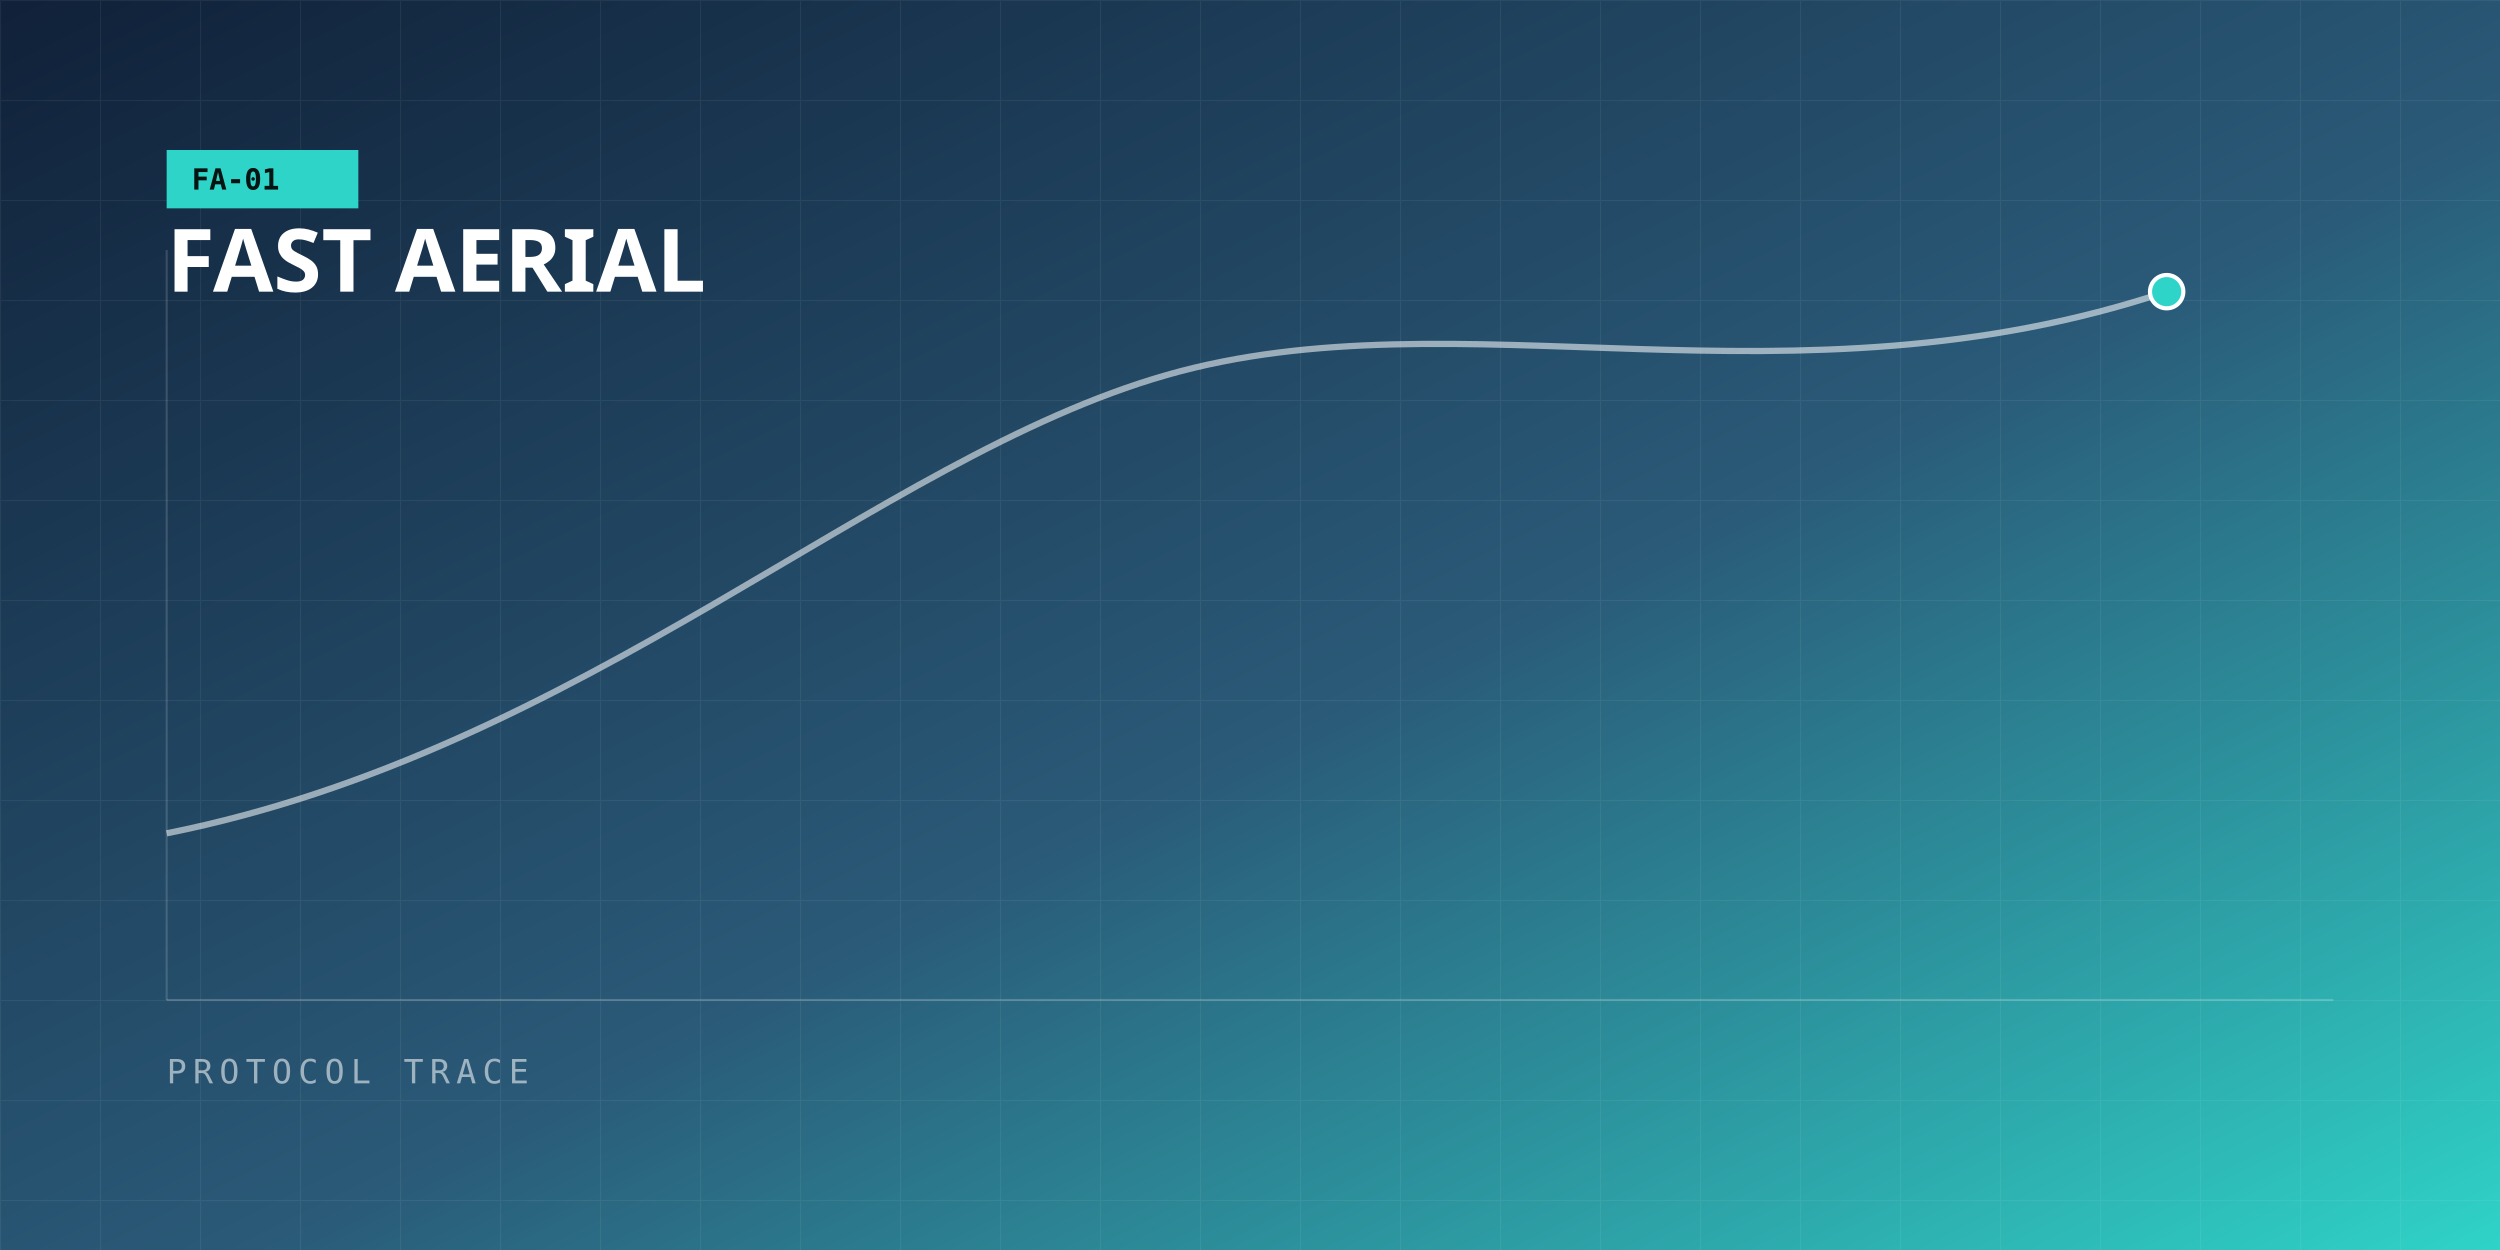
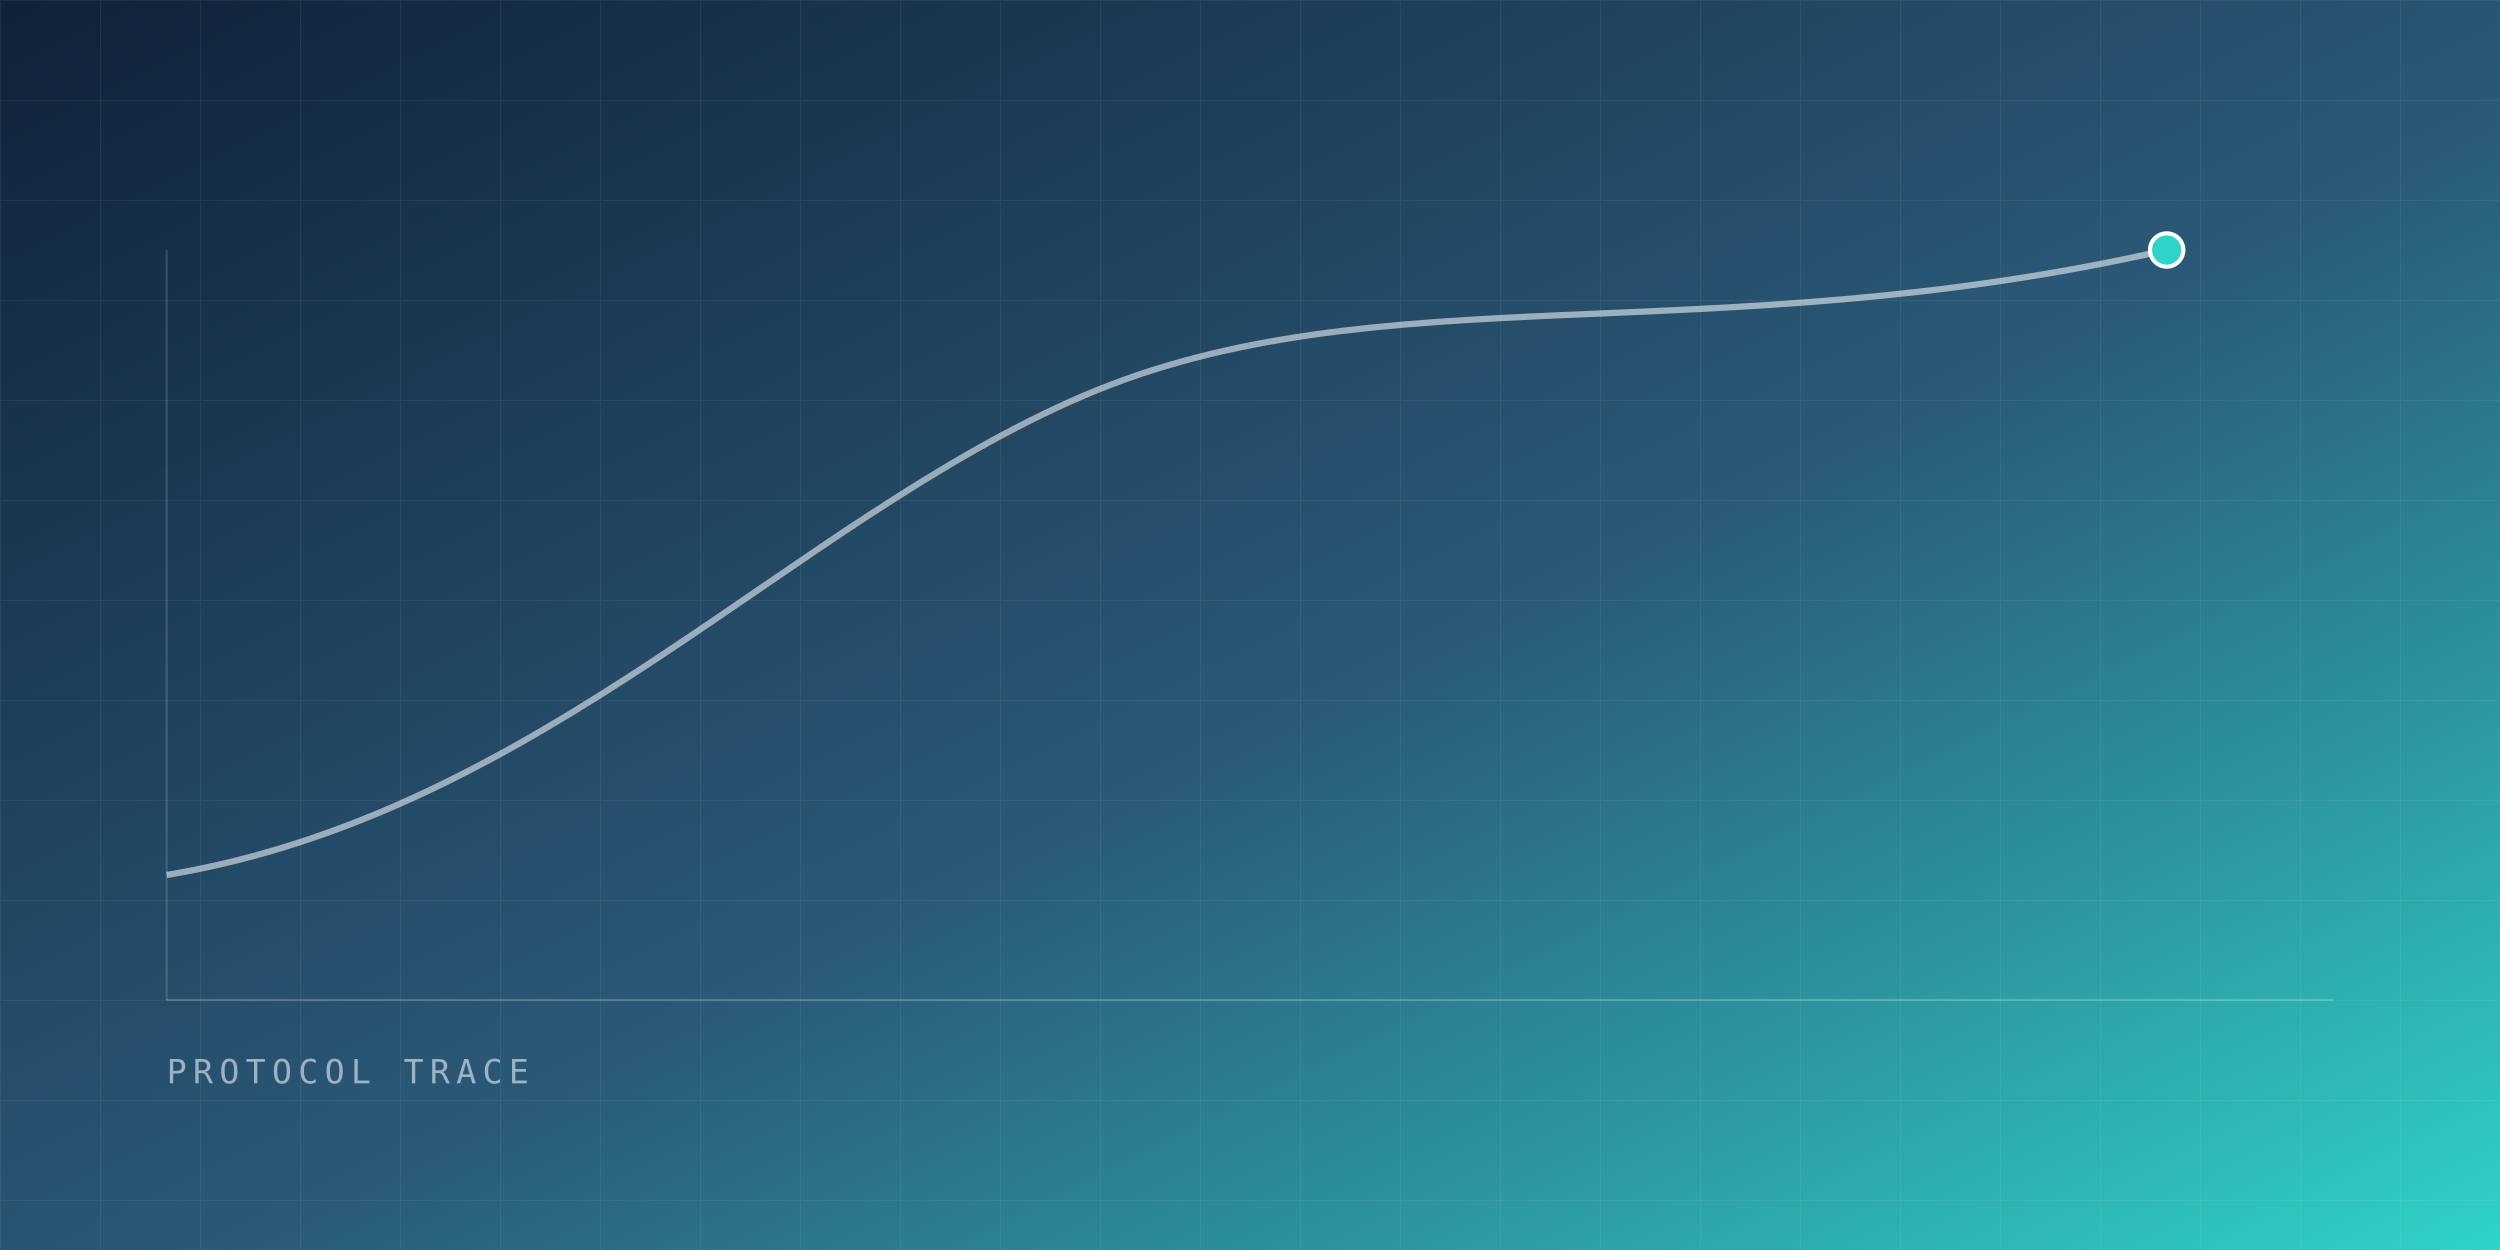
- <svg xmlns="http://www.w3.org/2000/svg" viewBox="0 0 1200 600" role="img" aria-label="FAST AERIAL">
+ <svg xmlns="http://www.w3.org/2000/svg" viewBox="0 0 1200 600" role="img" aria-hidden="true">
  <defs>
    <linearGradient id="g" x1="0" y1="0" x2="1" y2="1">
      <stop stop-color="#102038" />
      <stop offset=".55" stop-color="#2a5a78" />
      <stop offset="1" stop-color="#2fd4c8" />
    </linearGradient>
    <pattern id="grid" width="48" height="48" patternUnits="userSpaceOnUse">
      <path d="M48 0H0V48" fill="none" stroke="rgba(255,255,255,.06)" stroke-width="1" />
    </pattern>
  </defs>
  <rect width="1200" height="600" fill="url(#g)" />
  <rect width="1200" height="600" fill="url(#grid)" />
  <path d="M80 480 H1120" stroke="rgba(255,255,255,.2)" stroke-width="1" />
  <path d="M80 480 V120" stroke="rgba(255,255,255,.15)" stroke-width="1" />
-   <path d="M80 400 C280 360 420 220 560 180 S860 200 1040 140" fill="none" stroke="rgba(255,255,255,.55)" stroke-width="3" />
-   <circle cx="1040" cy="140" r="8" fill="#2fd4c8" stroke="#fff" stroke-width="2" />
-   <rect x="80" y="72" width="92" height="28" fill="#2fd4c8" />
-   <text x="92" y="91" fill="#041412" font-family="IBM Plex Mono, monospace" font-size="14" font-weight="600">FA-01</text>
-   <text x="80" y="140" fill="#fff" font-family="IBM Plex Sans, sans-serif" font-size="42" font-weight="600">FAST AERIAL</text>
+   <path d="M80 420 C260 390 380 250 520 190 S820 170 1040 120" fill="none" stroke="rgba(255,255,255,.55)" stroke-width="3" />
+   <circle cx="1040" cy="120" r="8" fill="#2fd4c8" stroke="#fff" stroke-width="2" />
  <text x="80" y="520" fill="rgba(255,255,255,.55)" font-family="IBM Plex Mono, monospace" font-size="16" letter-spacing="3">PROTOCOL TRACE</text>
</svg>
